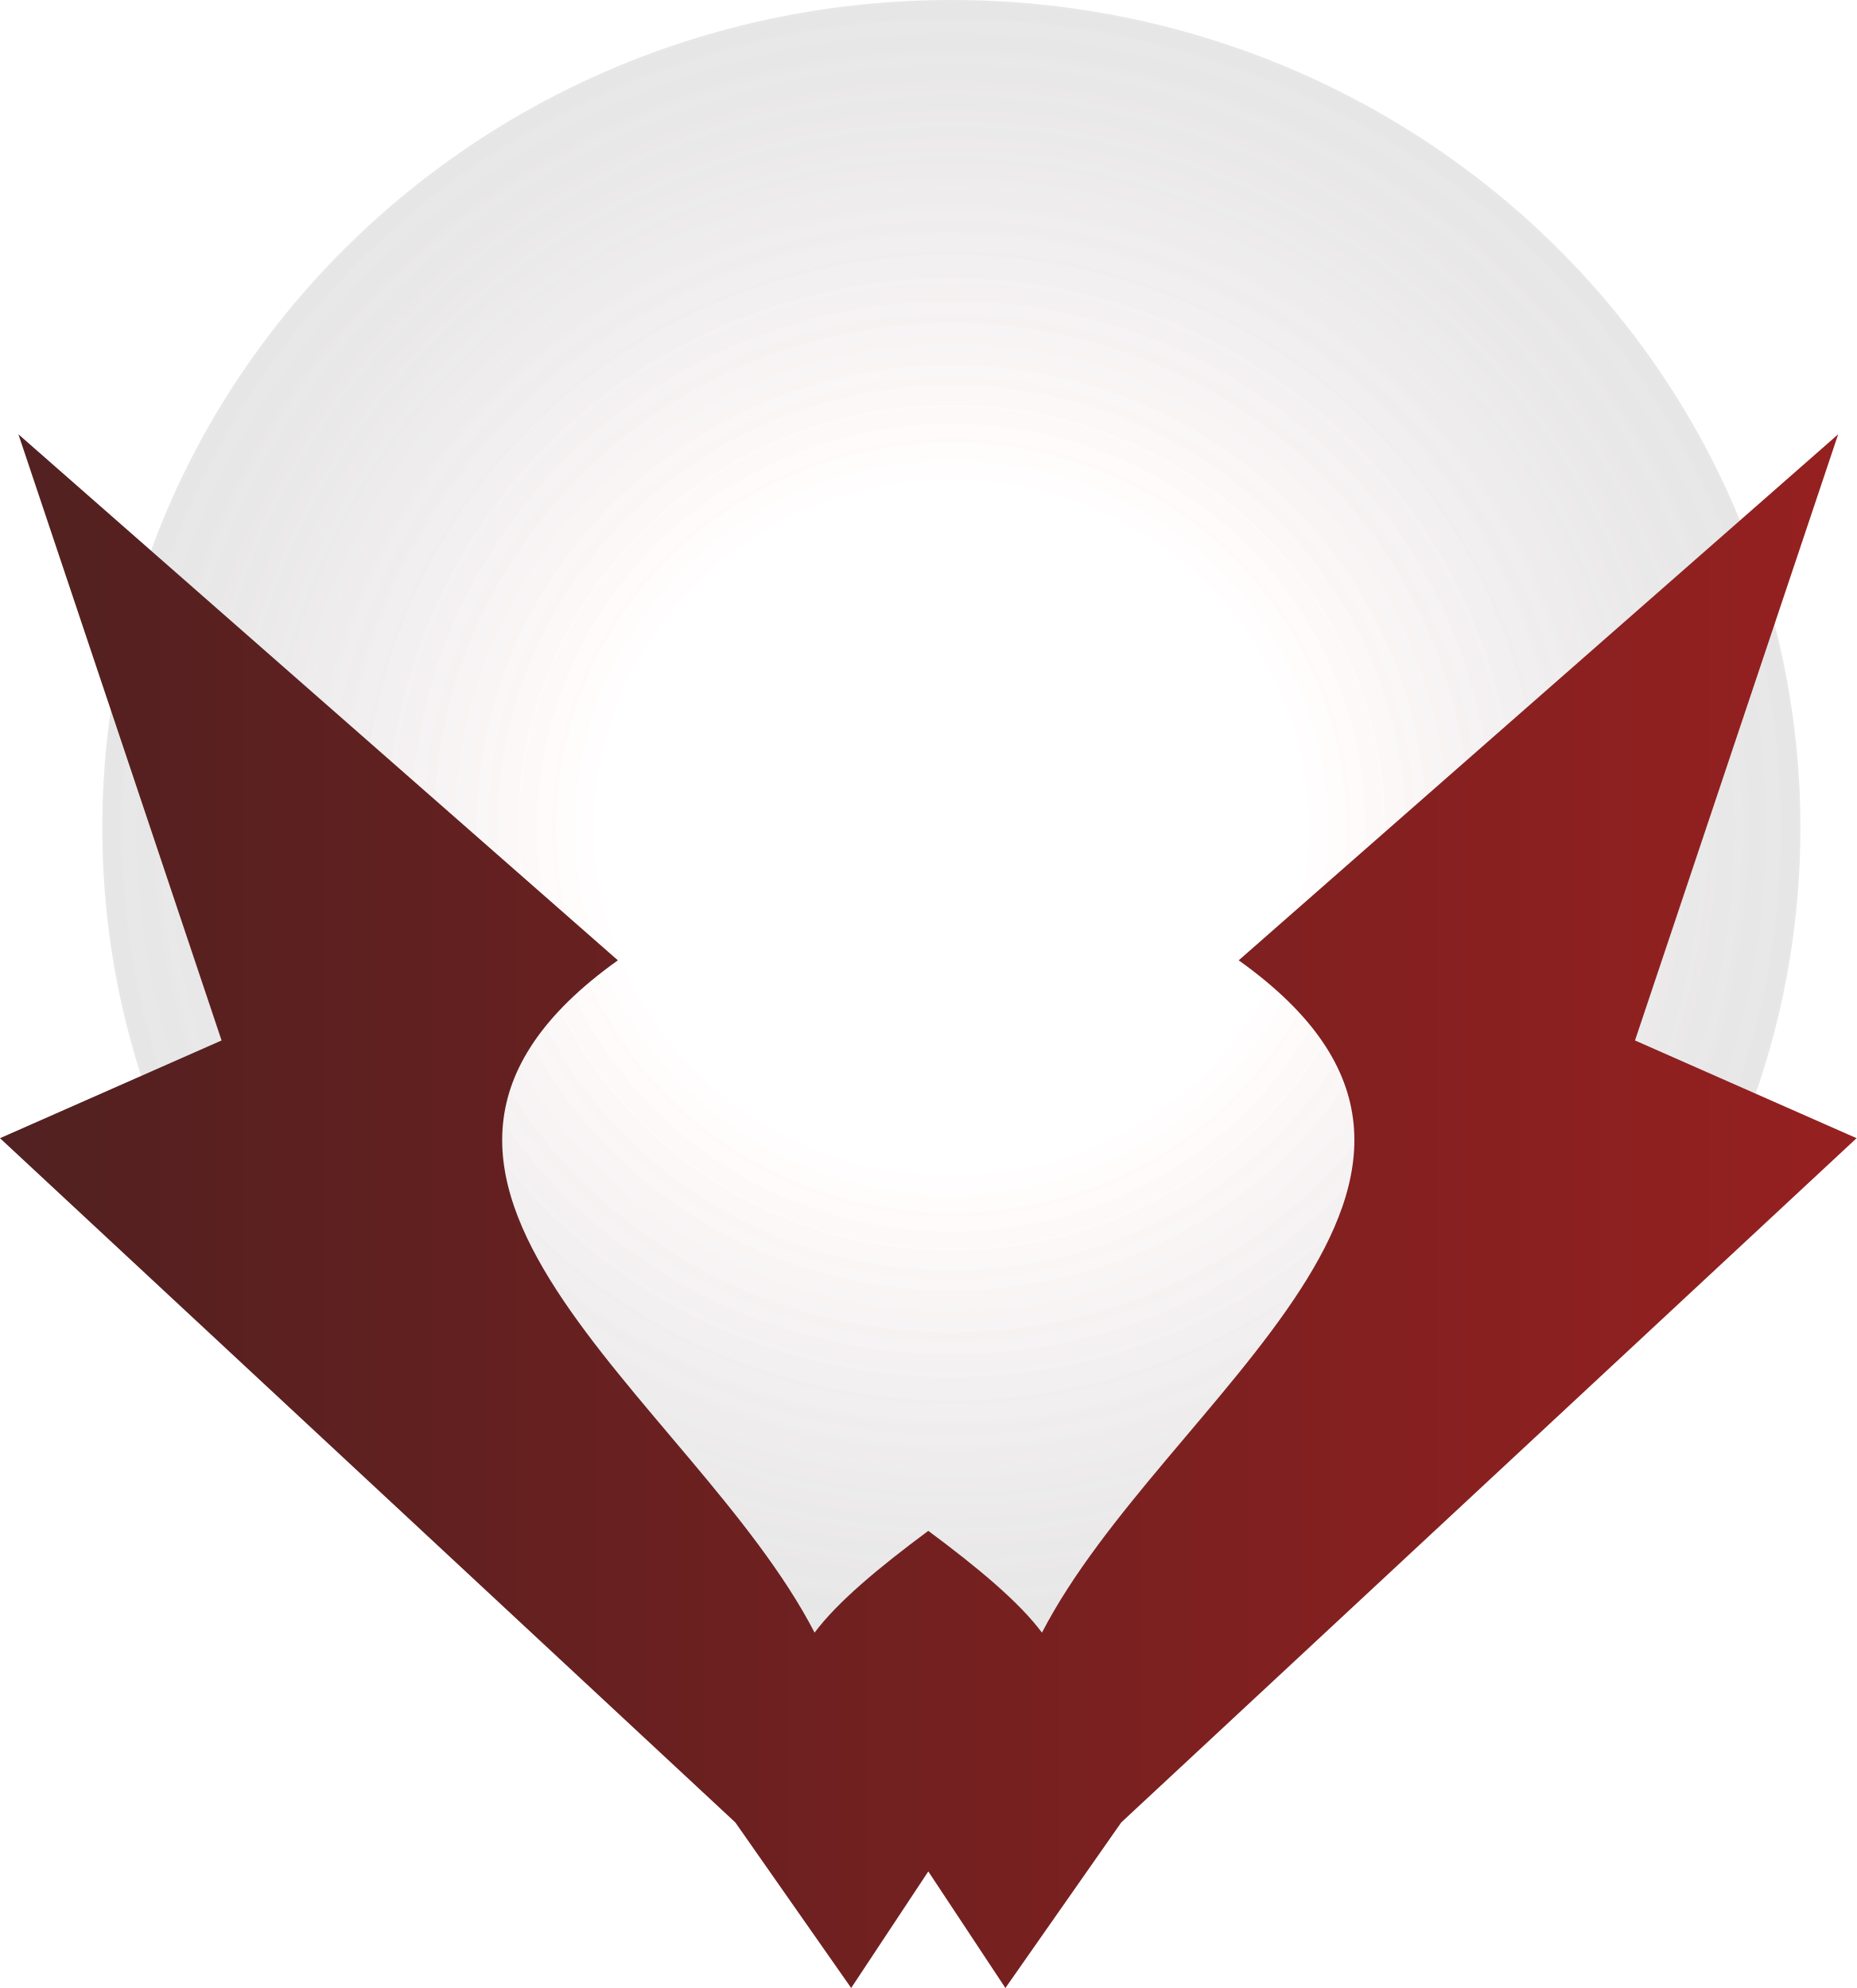
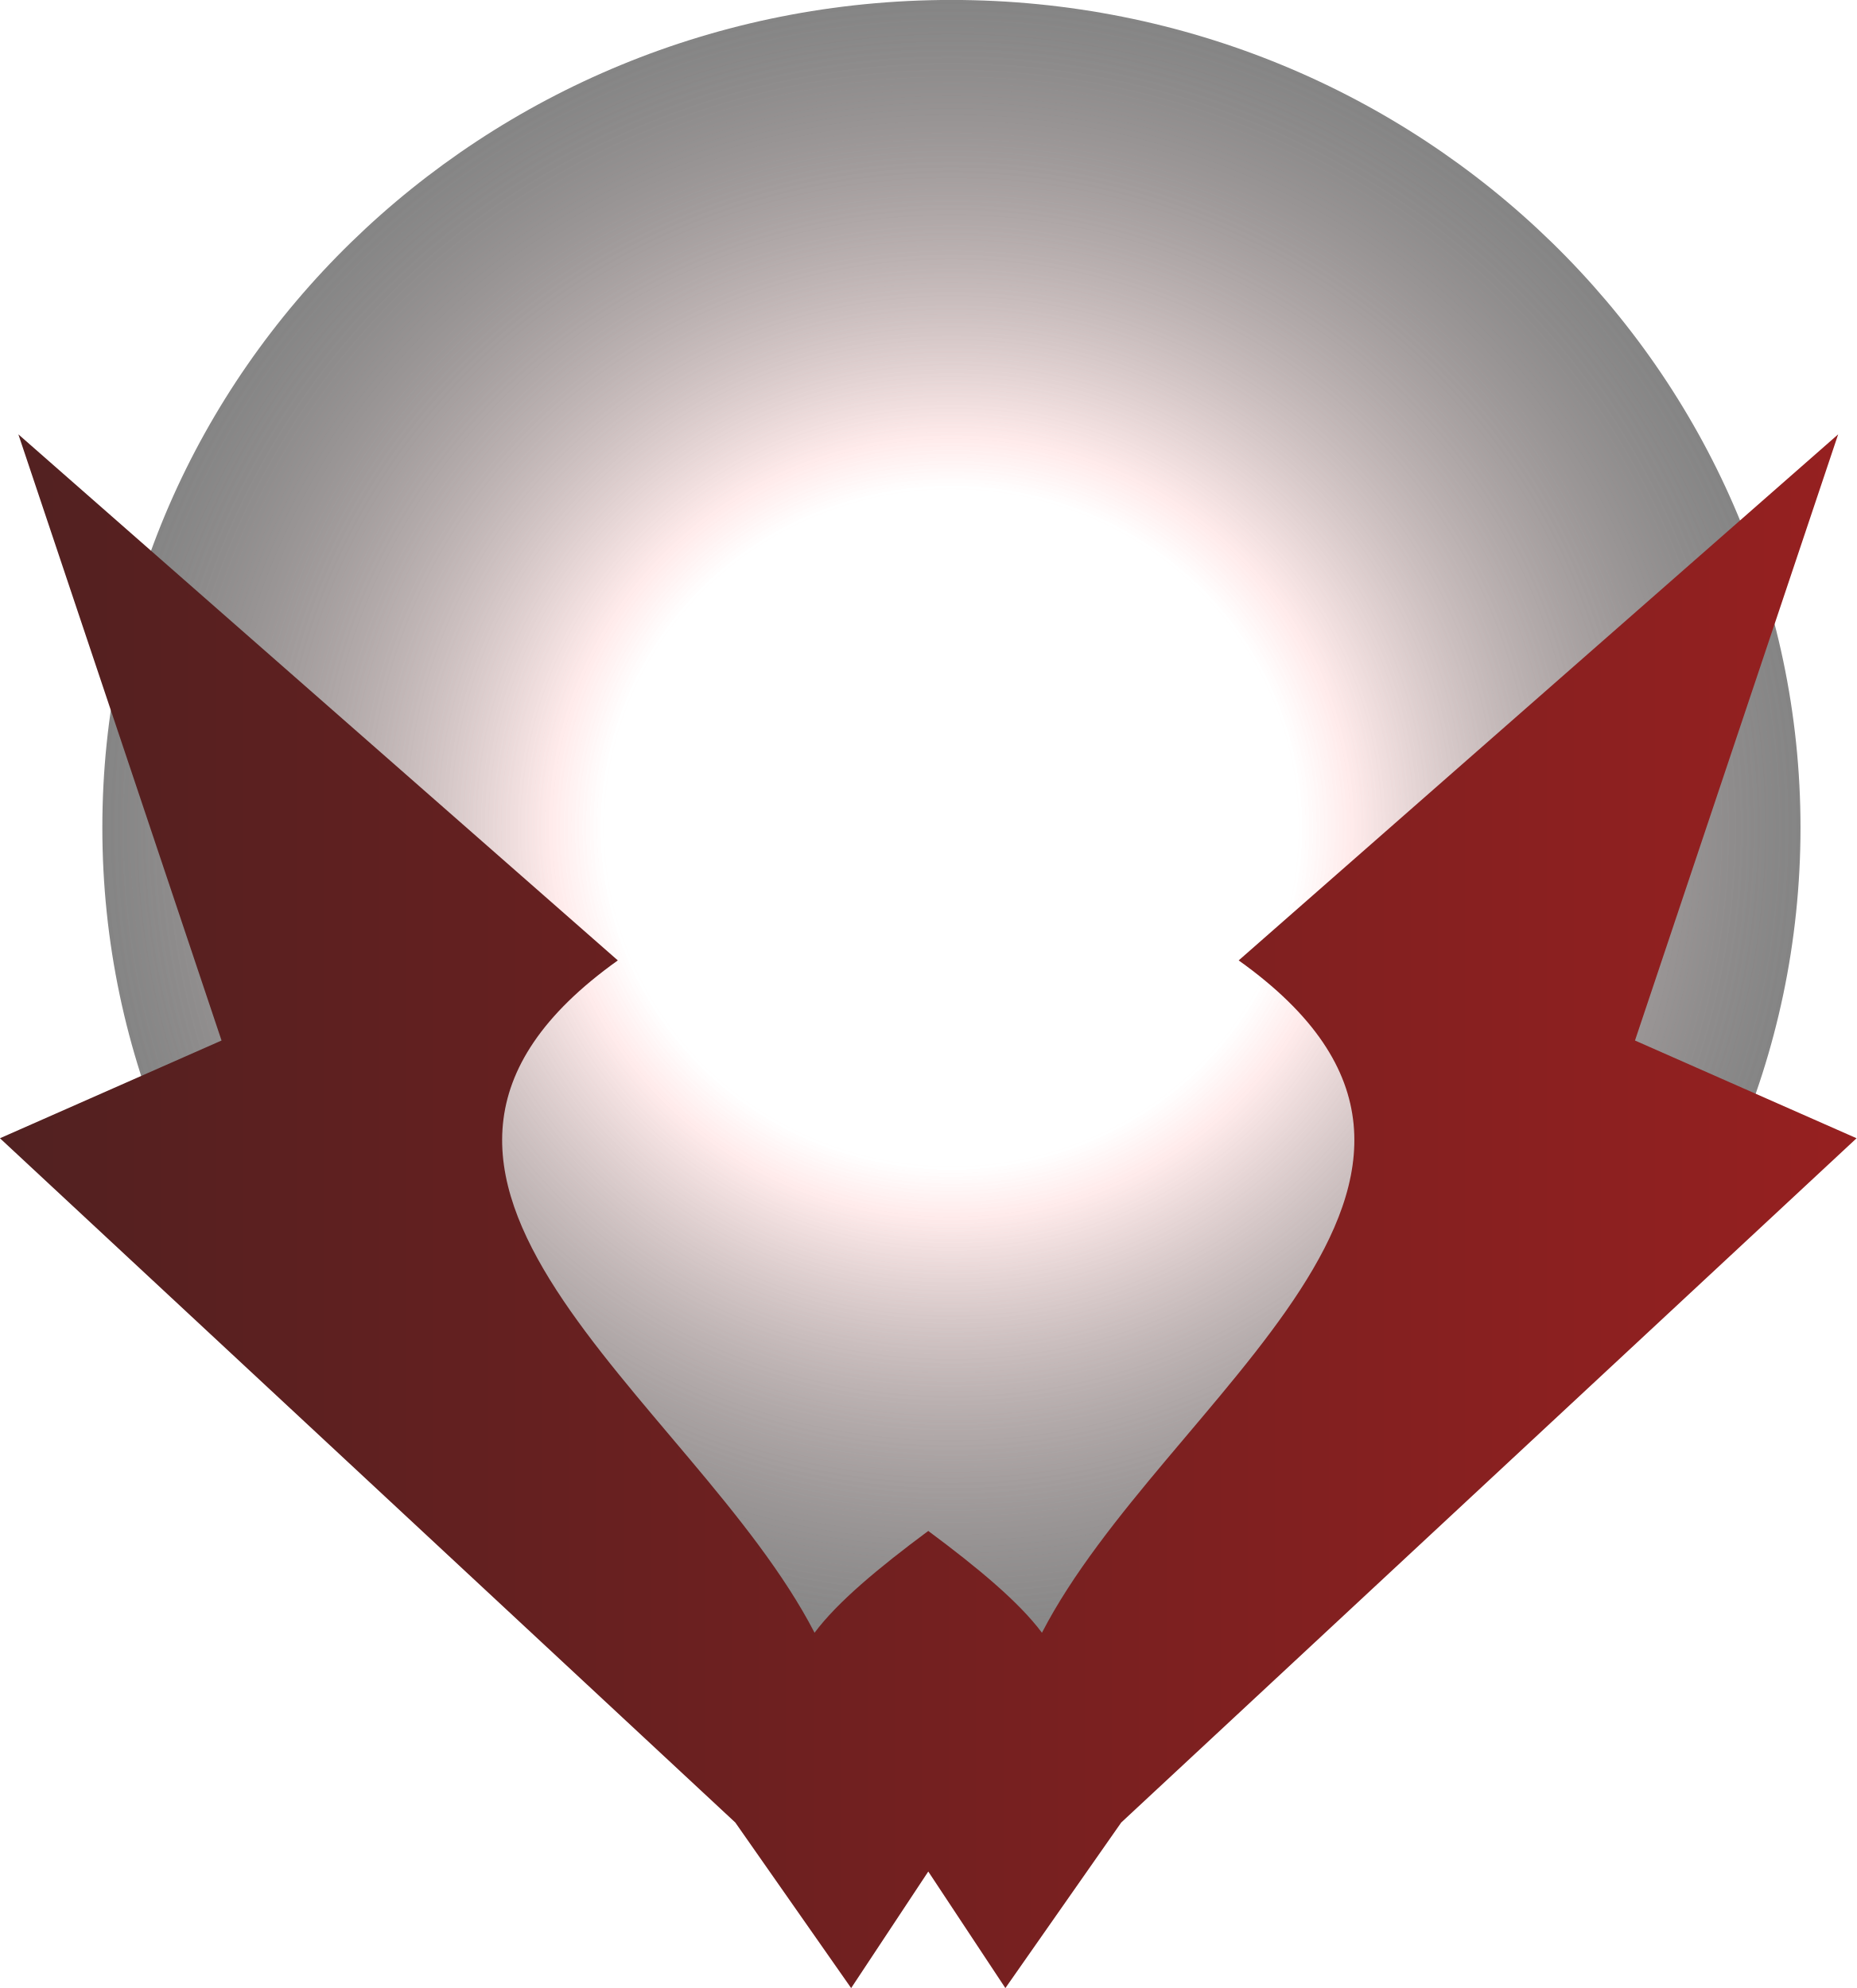
- <svg xmlns="http://www.w3.org/2000/svg" xmlns:xlink="http://www.w3.org/1999/xlink" width="36.757mm" height="39.363mm" viewBox="0 0 138.924 148.774" version="1.1" id="svg1">
-   <defs id="defs1">
-     <linearGradient id="gradient26">
-       <stop style="stop-color:#f1d8d8;stop-opacity:1;" offset="0" id="stop26" />
-       <stop style="stop-color:hsl(337, 71.69, 73.909);stop-opacity:0.479;" offset="1" id="stop27" />
+ <svg xmlns="http://www.w3.org/2000/svg" width="36.757mm" height="39.363mm" version="1.1" viewBox="0 0 138.92 148.77">
+   <defs>
+     <radialGradient id="radialGradient27" cx="500.07" cy="443.22" r="71.452" gradientTransform="matrix(.88918 0 0 .86693 51.946 59.217)" gradientUnits="userSpaceOnUse">
+       <stop stop-color="#f1d8d8" offset="0" />
+       <stop stop-color="hsl(337, 71.69, 73.909)" stop-opacity=".479" offset="1" />
+     </radialGradient>
+     <linearGradient id="linearGradient146" x1="361.67" x2="642.14" y1="497.58" y2="497.58" gradientUnits="userSpaceOnUse">
+       <stop stop-color="#302121" offset="0" />
+       <stop stop-color="#c21f1f" offset="1" />
    </linearGradient>
-     <radialGradient xlink:href="#gradient26" id="radialGradient27" cx="500.071" cy="443.216" fx="500.071" fy="443.216" r="71.452" gradientTransform="matrix(0.8891756,0,0,0.8669316,51.94573,59.21662)" gradientUnits="userSpaceOnUse" />
-     <linearGradient id="gradient145">
-       <stop style="stop-color:#302121;stop-opacity:1;" offset="0" id="stop145" />
-       <stop style="stop-color:#c21f1f;stop-opacity:1;" offset="1" id="stop146" />
-     </linearGradient>
-     <linearGradient xlink:href="#gradient145" id="linearGradient146" x1="361.668" y1="497.58" x2="642.142" y2="497.58" gradientUnits="userSpaceOnUse" />
-     <linearGradient xlink:href="#linearGradient148" id="linearGradient147" gradientUnits="userSpaceOnUse" x1="361.668" y1="497.58" x2="642.142" y2="497.58" gradientTransform="matrix(1.057723,0,0,1,-24.59684,0)" />
-     <linearGradient id="linearGradient148">
-       <stop style="stop-color:#302121;stop-opacity:1;" offset="0" id="stop147" />
-       <stop style="stop-color:#c21f1f;stop-opacity:1;" offset="1" id="stop148" />
+     <linearGradient id="linearGradient147" x1="361.67" x2="642.14" y1="497.58" y2="497.58" gradientTransform="matrix(1.0577 0 0 1 -24.597 0)" gradientUnits="userSpaceOnUse">
+       <stop stop-color="#302121" offset="0" />
+       <stop stop-color="#c21f1f" offset="1" />
    </linearGradient>
  </defs>
-   <g id="layer1" transform="translate(-425.4106,-381.5109)">
-     <ellipse style="mix-blend-mode:hard-light;fill:url(#radialGradient27);fill-opacity:0.2;stroke:#000000;stroke-width:0.461;stroke-dasharray:none;stroke-opacity:0" id="path2" cx="496.597" cy="443.454" rx="63.533" ry="61.944" />
-     <g id="g1" style="fill:url(#linearGradient146);fill-opacity:1;fill-rule:evenodd;stroke:none;stroke-width:1.001;stroke-dasharray:none" transform="matrix(1,0,0,0.3646179,-0.7065394,322.1391)">
-       <path style="fill:url(#linearGradient147);fill-rule:evenodd;stroke:none;stroke-width:1.03;stroke-linecap:butt;stroke-linejoin:miter;stroke-dasharray:none;stroke-opacity:1" d="m 427.494,251.967 15.203,124.414 -16.58,20.059 55.023,140.439 8.668,33.98 5.771,-23.924 5.77,23.924 8.668,-33.98 55.023,-140.439 -16.58,-20.059 15.203,-124.414 -44.857,107.969 c 22.805,44.61 -5.634,89.771 -14.721,137.99 -1.699,-6.262 -4.789,-13.324 -8.506,-20.895 -3.717,7.57 -6.809,14.632 -8.508,20.895 -9.086,-48.219 -37.525,-93.38 -14.721,-137.99 z" id="path1" />
+   <g transform="translate(-425.41 -381.51)">
+     <ellipse cx="496.6" cy="443.45" rx="63.533" ry="61.944" fill="url(#radialGradient27)" stroke-opacity="0" style="mix-blend-mode:hard-light" />
+     <g transform="matrix(1 0 0 .36462 -.70654 322.14)" fill="url(#linearGradient146)" fill-rule="evenodd">
+       <path d="m427.49 251.97 15.203 124.41-16.58 20.059 55.023 140.44 8.668 33.98 5.771-23.924 5.769 23.924 8.668-33.98 55.023-140.44-16.58-20.059 15.203-124.41-44.857 107.97c22.805 44.61-5.634 89.771-14.721 137.99-1.699-6.263-4.789-13.324-8.506-20.895-3.717 7.57-6.809 14.632-8.508 20.895-9.086-48.219-37.525-93.38-14.721-137.99z" fill="url(#linearGradient147)" fill-rule="evenodd" />
    </g>
  </g>
</svg>
